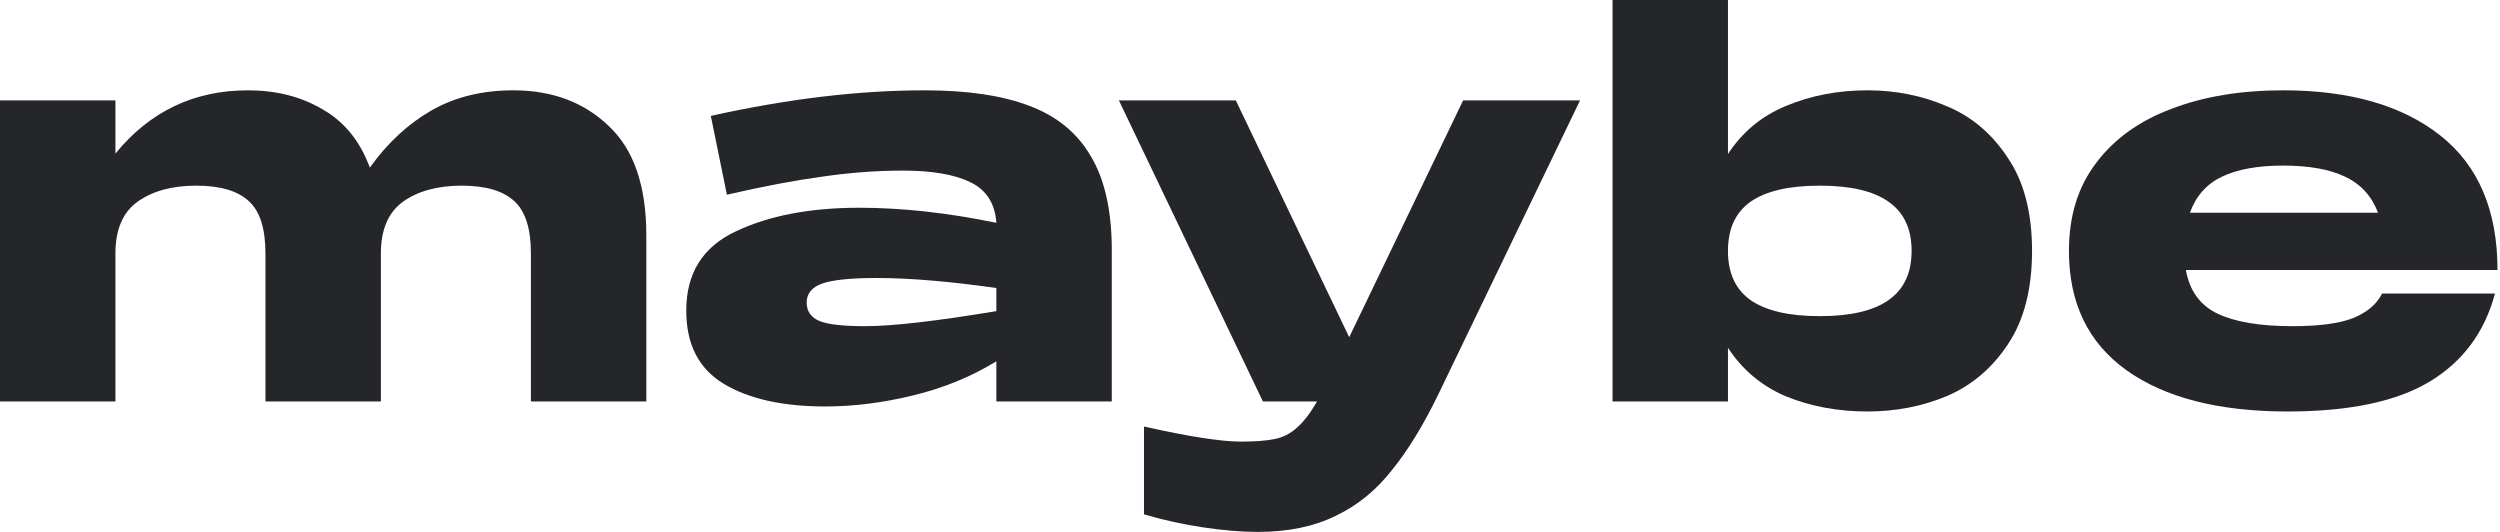
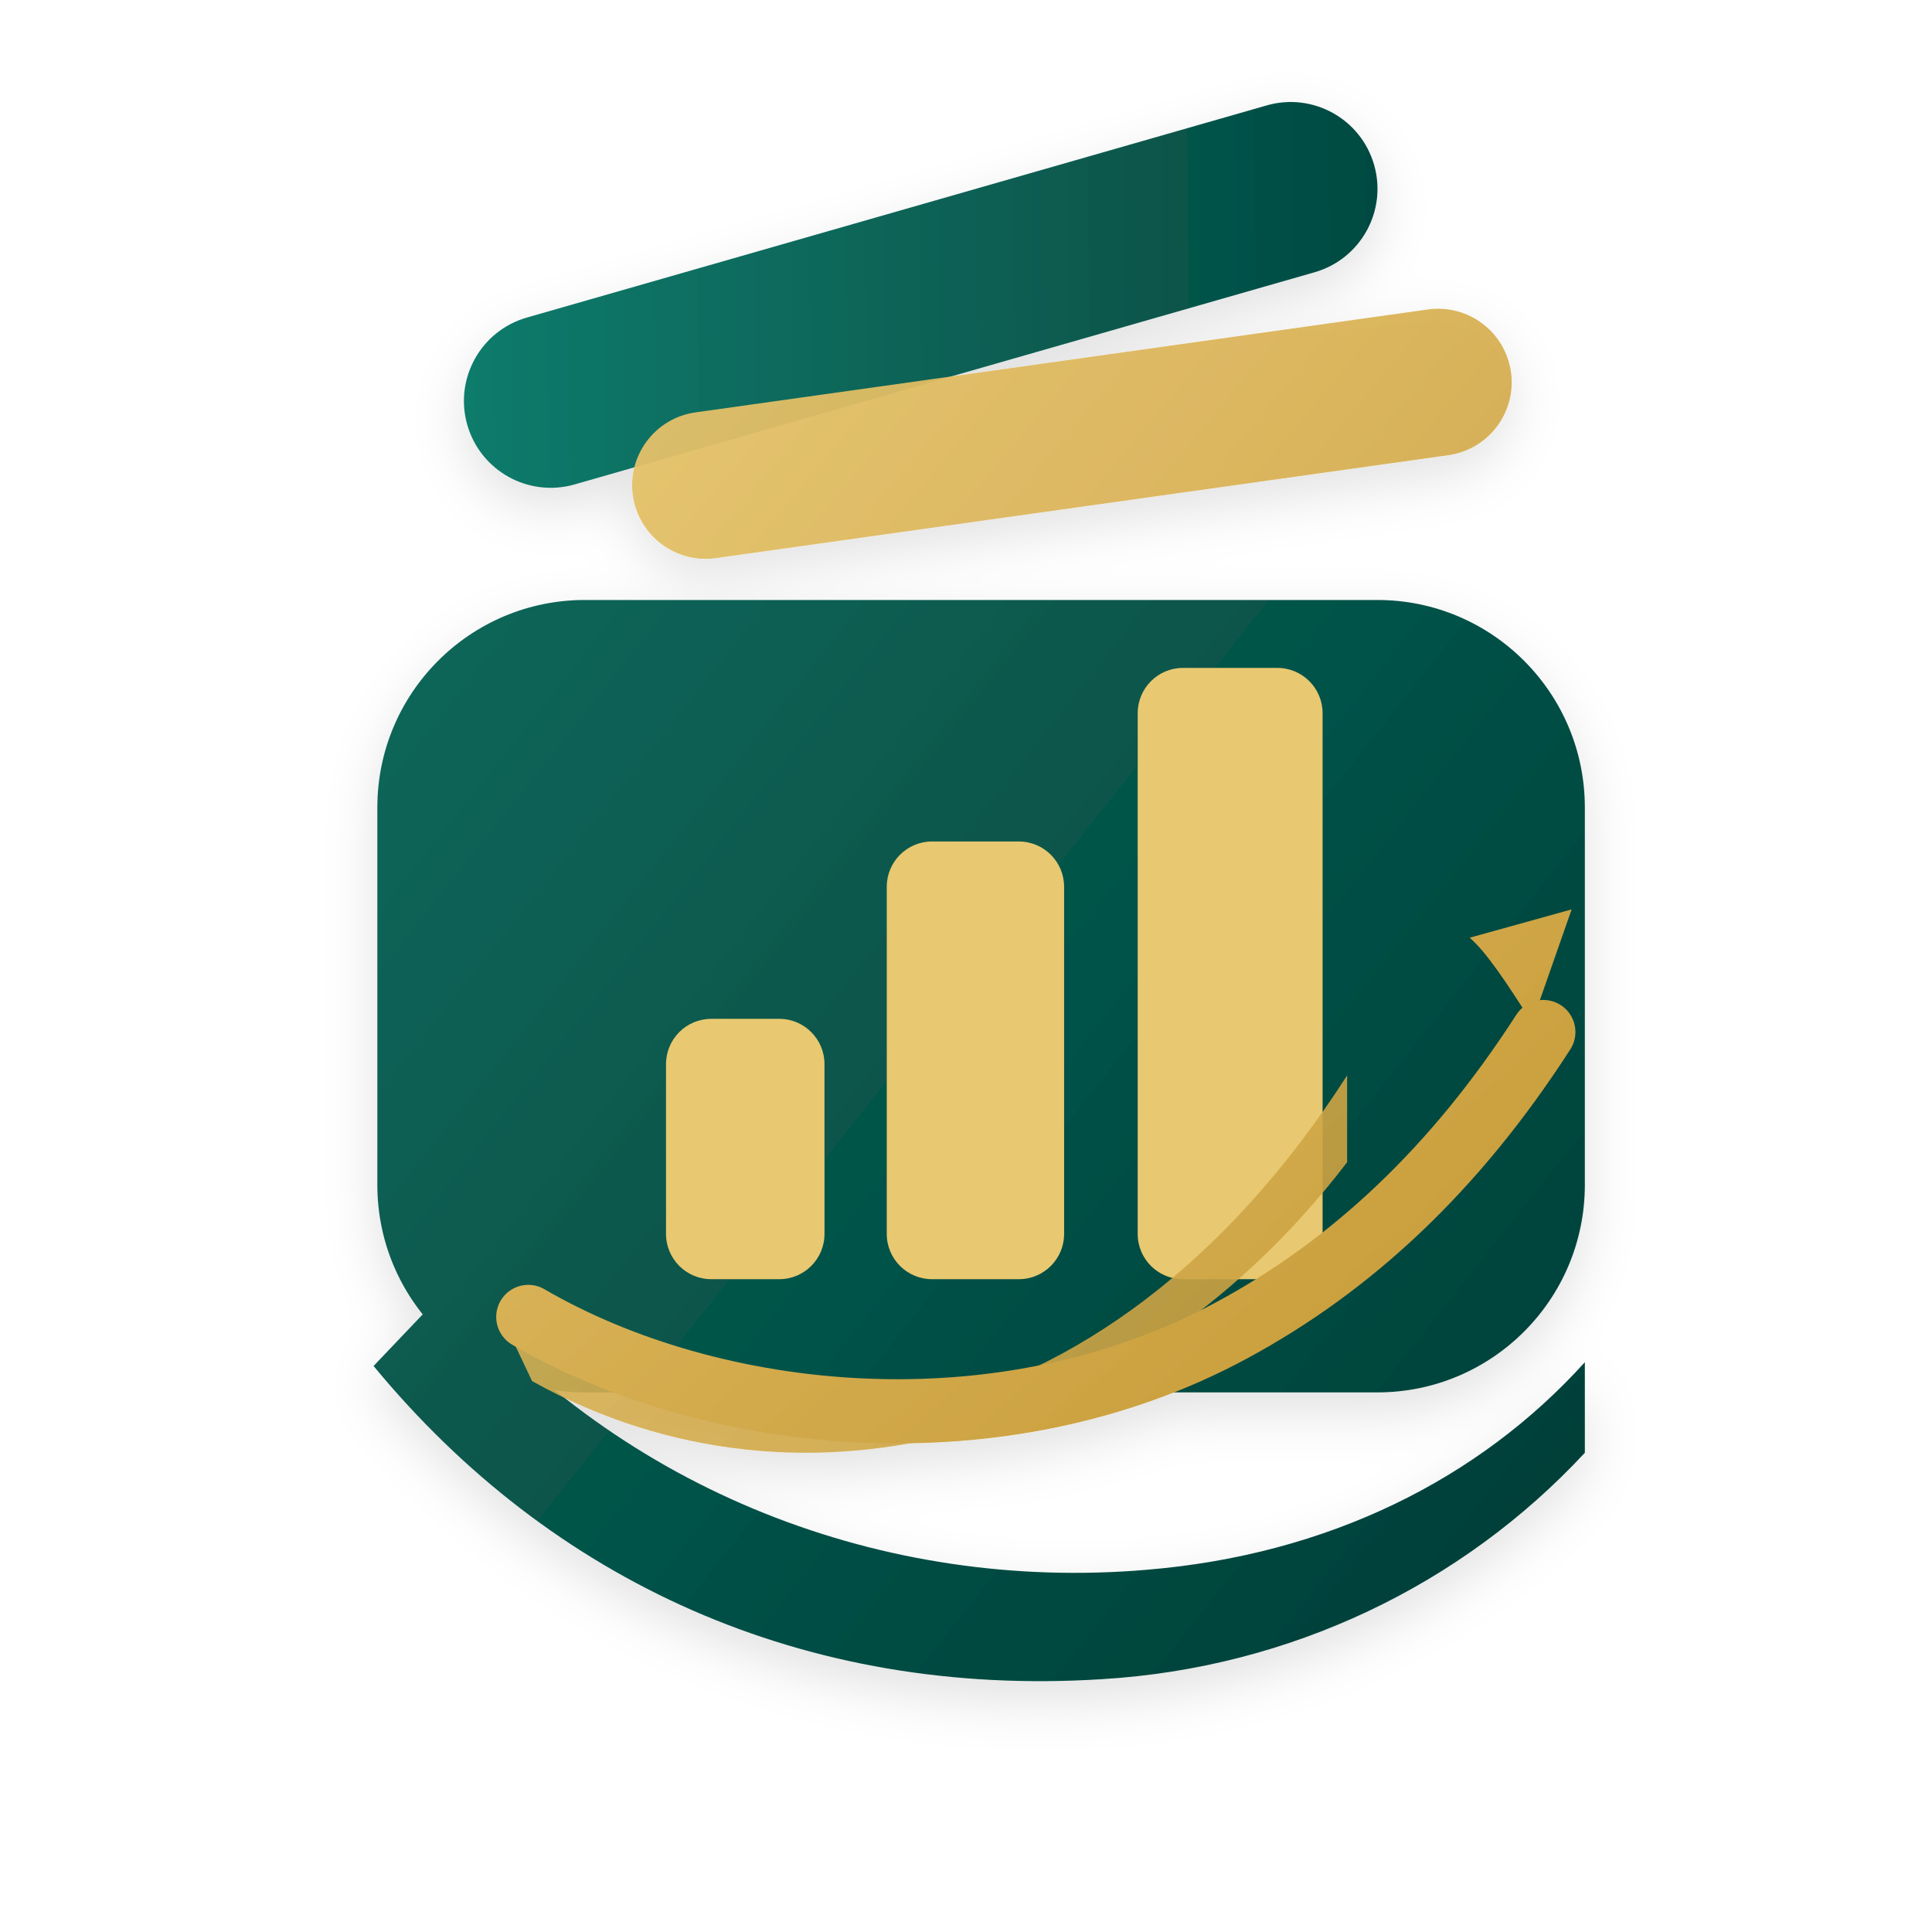
- <svg xmlns="http://www.w3.org/2000/svg" width="94" height="20" viewBox="0 0 94 20" fill="none">
-   <path d="M19.302 3.396C20.761 3.396 21.956 3.843 22.887 4.736C23.83 5.616 24.302 6.987 24.302 8.849V15.094H19.962V9.528C19.962 8.597 19.755 7.943 19.34 7.566C18.924 7.176 18.264 6.981 17.358 6.981C16.453 6.981 15.717 7.182 15.151 7.585C14.598 7.987 14.321 8.635 14.321 9.528V15.094H9.981V9.528C9.981 8.597 9.774 7.943 9.358 7.566C8.943 7.176 8.283 6.981 7.377 6.981C6.472 6.981 5.736 7.182 5.17 7.585C4.616 7.987 4.34 8.635 4.34 9.528V15.094H0V3.774H4.34V5.774C5.635 4.189 7.296 3.396 9.321 3.396C10.39 3.396 11.327 3.635 12.132 4.113C12.95 4.579 13.541 5.308 13.906 6.302C14.572 5.371 15.346 4.654 16.226 4.151C17.107 3.648 18.132 3.396 19.302 3.396Z" fill="#242629" />
-   <path d="M34.765 3.396C36.375 3.396 37.69 3.591 38.709 3.981C39.74 4.371 40.507 5 41.011 5.868C41.526 6.723 41.79 7.868 41.803 9.302V15.094H37.463V13.585C36.52 14.164 35.476 14.591 34.331 14.868C33.199 15.145 32.099 15.283 31.029 15.283C29.432 15.283 28.161 15 27.218 14.434C26.275 13.868 25.803 12.95 25.803 11.679C25.803 10.27 26.426 9.277 27.671 8.698C28.916 8.107 30.463 7.811 32.312 7.811C33.91 7.811 35.627 8 37.463 8.377C37.413 7.648 37.086 7.138 36.482 6.849C35.891 6.56 35.048 6.415 33.954 6.415C32.96 6.415 31.948 6.491 30.916 6.642C29.897 6.78 28.702 7.006 27.331 7.321L26.727 4.358C29.608 3.717 32.287 3.396 34.765 3.396ZM32.52 12.264C33.551 12.264 35.199 12.075 37.463 11.698V10.83C35.702 10.579 34.199 10.453 32.954 10.453C31.998 10.453 31.319 10.522 30.916 10.66C30.526 10.799 30.331 11.038 30.331 11.377C30.331 11.704 30.495 11.937 30.822 12.075C31.149 12.201 31.715 12.264 32.52 12.264Z" fill="#242629" />
-   <path d="M55.014 3.774H59.41L54.089 14.811C53.523 15.981 52.938 16.937 52.334 17.679C51.743 18.434 51.039 19.006 50.221 19.396C49.404 19.799 48.429 20 47.297 20C46.68 20 45.995 19.943 45.24 19.83C44.485 19.717 43.743 19.553 43.014 19.34V16.038C44.699 16.415 45.913 16.604 46.655 16.604C47.196 16.604 47.617 16.572 47.919 16.509C48.234 16.447 48.51 16.308 48.749 16.094C49.001 15.88 49.259 15.547 49.523 15.094H47.485L42.07 3.774H46.466L50.73 12.679L55.014 3.774Z" fill="#242629" />
-   <path d="M70.216 3.396C71.285 3.396 72.285 3.597 73.216 4C74.147 4.39 74.908 5.038 75.499 5.943C76.103 6.836 76.405 8 76.405 9.434C76.405 10.868 76.103 12.038 75.499 12.943C74.908 13.836 74.147 14.484 73.216 14.887C72.285 15.277 71.285 15.472 70.216 15.472C69.109 15.472 68.09 15.283 67.159 14.906C66.241 14.516 65.512 13.906 64.971 13.075V15.094H60.631V0H64.971V5.792C65.512 4.962 66.241 4.358 67.159 3.981C68.09 3.591 69.109 3.396 70.216 3.396ZM68.424 11.887C69.581 11.887 70.442 11.685 71.008 11.283C71.587 10.88 71.876 10.264 71.876 9.434C71.876 8.604 71.587 7.987 71.008 7.585C70.442 7.182 69.581 6.981 68.424 6.981C67.266 6.981 66.398 7.182 65.82 7.585C65.254 7.987 64.971 8.604 64.971 9.434C64.971 10.264 65.254 10.88 65.82 11.283C66.398 11.685 67.266 11.887 68.424 11.887Z" fill="#242629" />
-   <path d="M86.189 12.264C87.195 12.264 87.956 12.164 88.472 11.962C89 11.748 89.365 11.44 89.566 11.038H93.811C93.421 12.497 92.597 13.604 91.34 14.358C90.094 15.101 88.321 15.472 86.019 15.472C83.427 15.472 81.409 14.956 79.962 13.925C78.516 12.893 77.792 11.396 77.792 9.434C77.792 8.126 78.132 7.025 78.811 6.132C79.49 5.226 80.434 4.547 81.641 4.094C82.849 3.629 84.251 3.396 85.849 3.396C88.352 3.396 90.321 3.962 91.755 5.094C93.189 6.226 93.906 7.912 93.906 10.151H82.189C82.327 10.931 82.723 11.478 83.377 11.793C84.044 12.107 84.981 12.264 86.189 12.264ZM85.849 6.226C84.893 6.226 84.126 6.365 83.547 6.642C82.968 6.918 82.566 7.371 82.34 8H89.415C89.176 7.371 88.761 6.918 88.17 6.642C87.591 6.365 86.817 6.226 85.849 6.226Z" fill="#242629" />
+ <svg xmlns="http://www.w3.org/2000/svg" width="1024" height="1024" viewBox="0 0 1024 1024" fill="none">
+   <defs>
+     <linearGradient id="gBody" x1="180" y1="240" x2="860" y2="780" gradientUnits="userSpaceOnUse">
+       <stop offset="0" stop-color="#0B6B5D" />
+       <stop offset="1" stop-color="#023F38" />
+     </linearGradient>
+     <linearGradient id="gTop" x1="240" y1="170" x2="820" y2="330" gradientUnits="userSpaceOnUse">
+       <stop offset="0" stop-color="#0F7C6C" />
+       <stop offset="1" stop-color="#023F38" />
+     </linearGradient>
+     <linearGradient id="gAccent" x1="320" y1="250" x2="780" y2="760" gradientUnits="userSpaceOnUse">
+       <stop offset="0" stop-color="#E4C16A" />
+       <stop offset="1" stop-color="#C79B38" />
+     </linearGradient>
+     <filter id="softShadow" x="-10%" y="-10%" width="120%" height="120%" color-interpolation-filters="sRGB">
+       <feDropShadow dx="0" dy="10" stdDeviation="14" flood-color="#001C18" flood-opacity="0.12" />
+     </filter>
+   </defs>
+   <g filter="url(#softShadow)">
+     <rect x="200" y="318" width="640" height="420" rx="110" fill="url(#gBody)" />
+     <path d="M238 682C330 790 468 844 608 832C704 824 784 784 840 722V770C775 840 684 884 584 890C426 900 292 838 198 724L238 682Z" fill="url(#gBody)" />
+     <rect x="235" y="181" width="500" height="92" rx="46" transform="rotate(-16 235 181)" fill="url(#gTop)" />
+     <rect x="330" y="224" width="470" height="78" rx="39" transform="rotate(-8 330 224)" fill="url(#gAccent)" opacity="0.95" />
+     <rect x="353" y="540" width="84" height="138" rx="24" fill="#E8C86F" />
+     <rect x="470" y="446" width="94" height="232" rx="24" fill="#E8C86F" />
+     <rect x="603" y="354" width="98" height="324" rx="24" fill="#E8C86F" />
+     <path d="M264 694C392 797 585 771 714 570L714 616C604 760 427 813 282 732L264 694Z" fill="url(#gAccent)" opacity="0.9" />
+     <path d="M280 698C378 755 531 771 653 705C716 671 771 620 818 547" stroke="url(#gAccent)" stroke-width="34" stroke-linecap="round" stroke-linejoin="round" />
+     <path d="M812 542L833 482L779 497C788 505 798 520 812 542Z" fill="url(#gAccent)" />
+   </g>
</svg>
